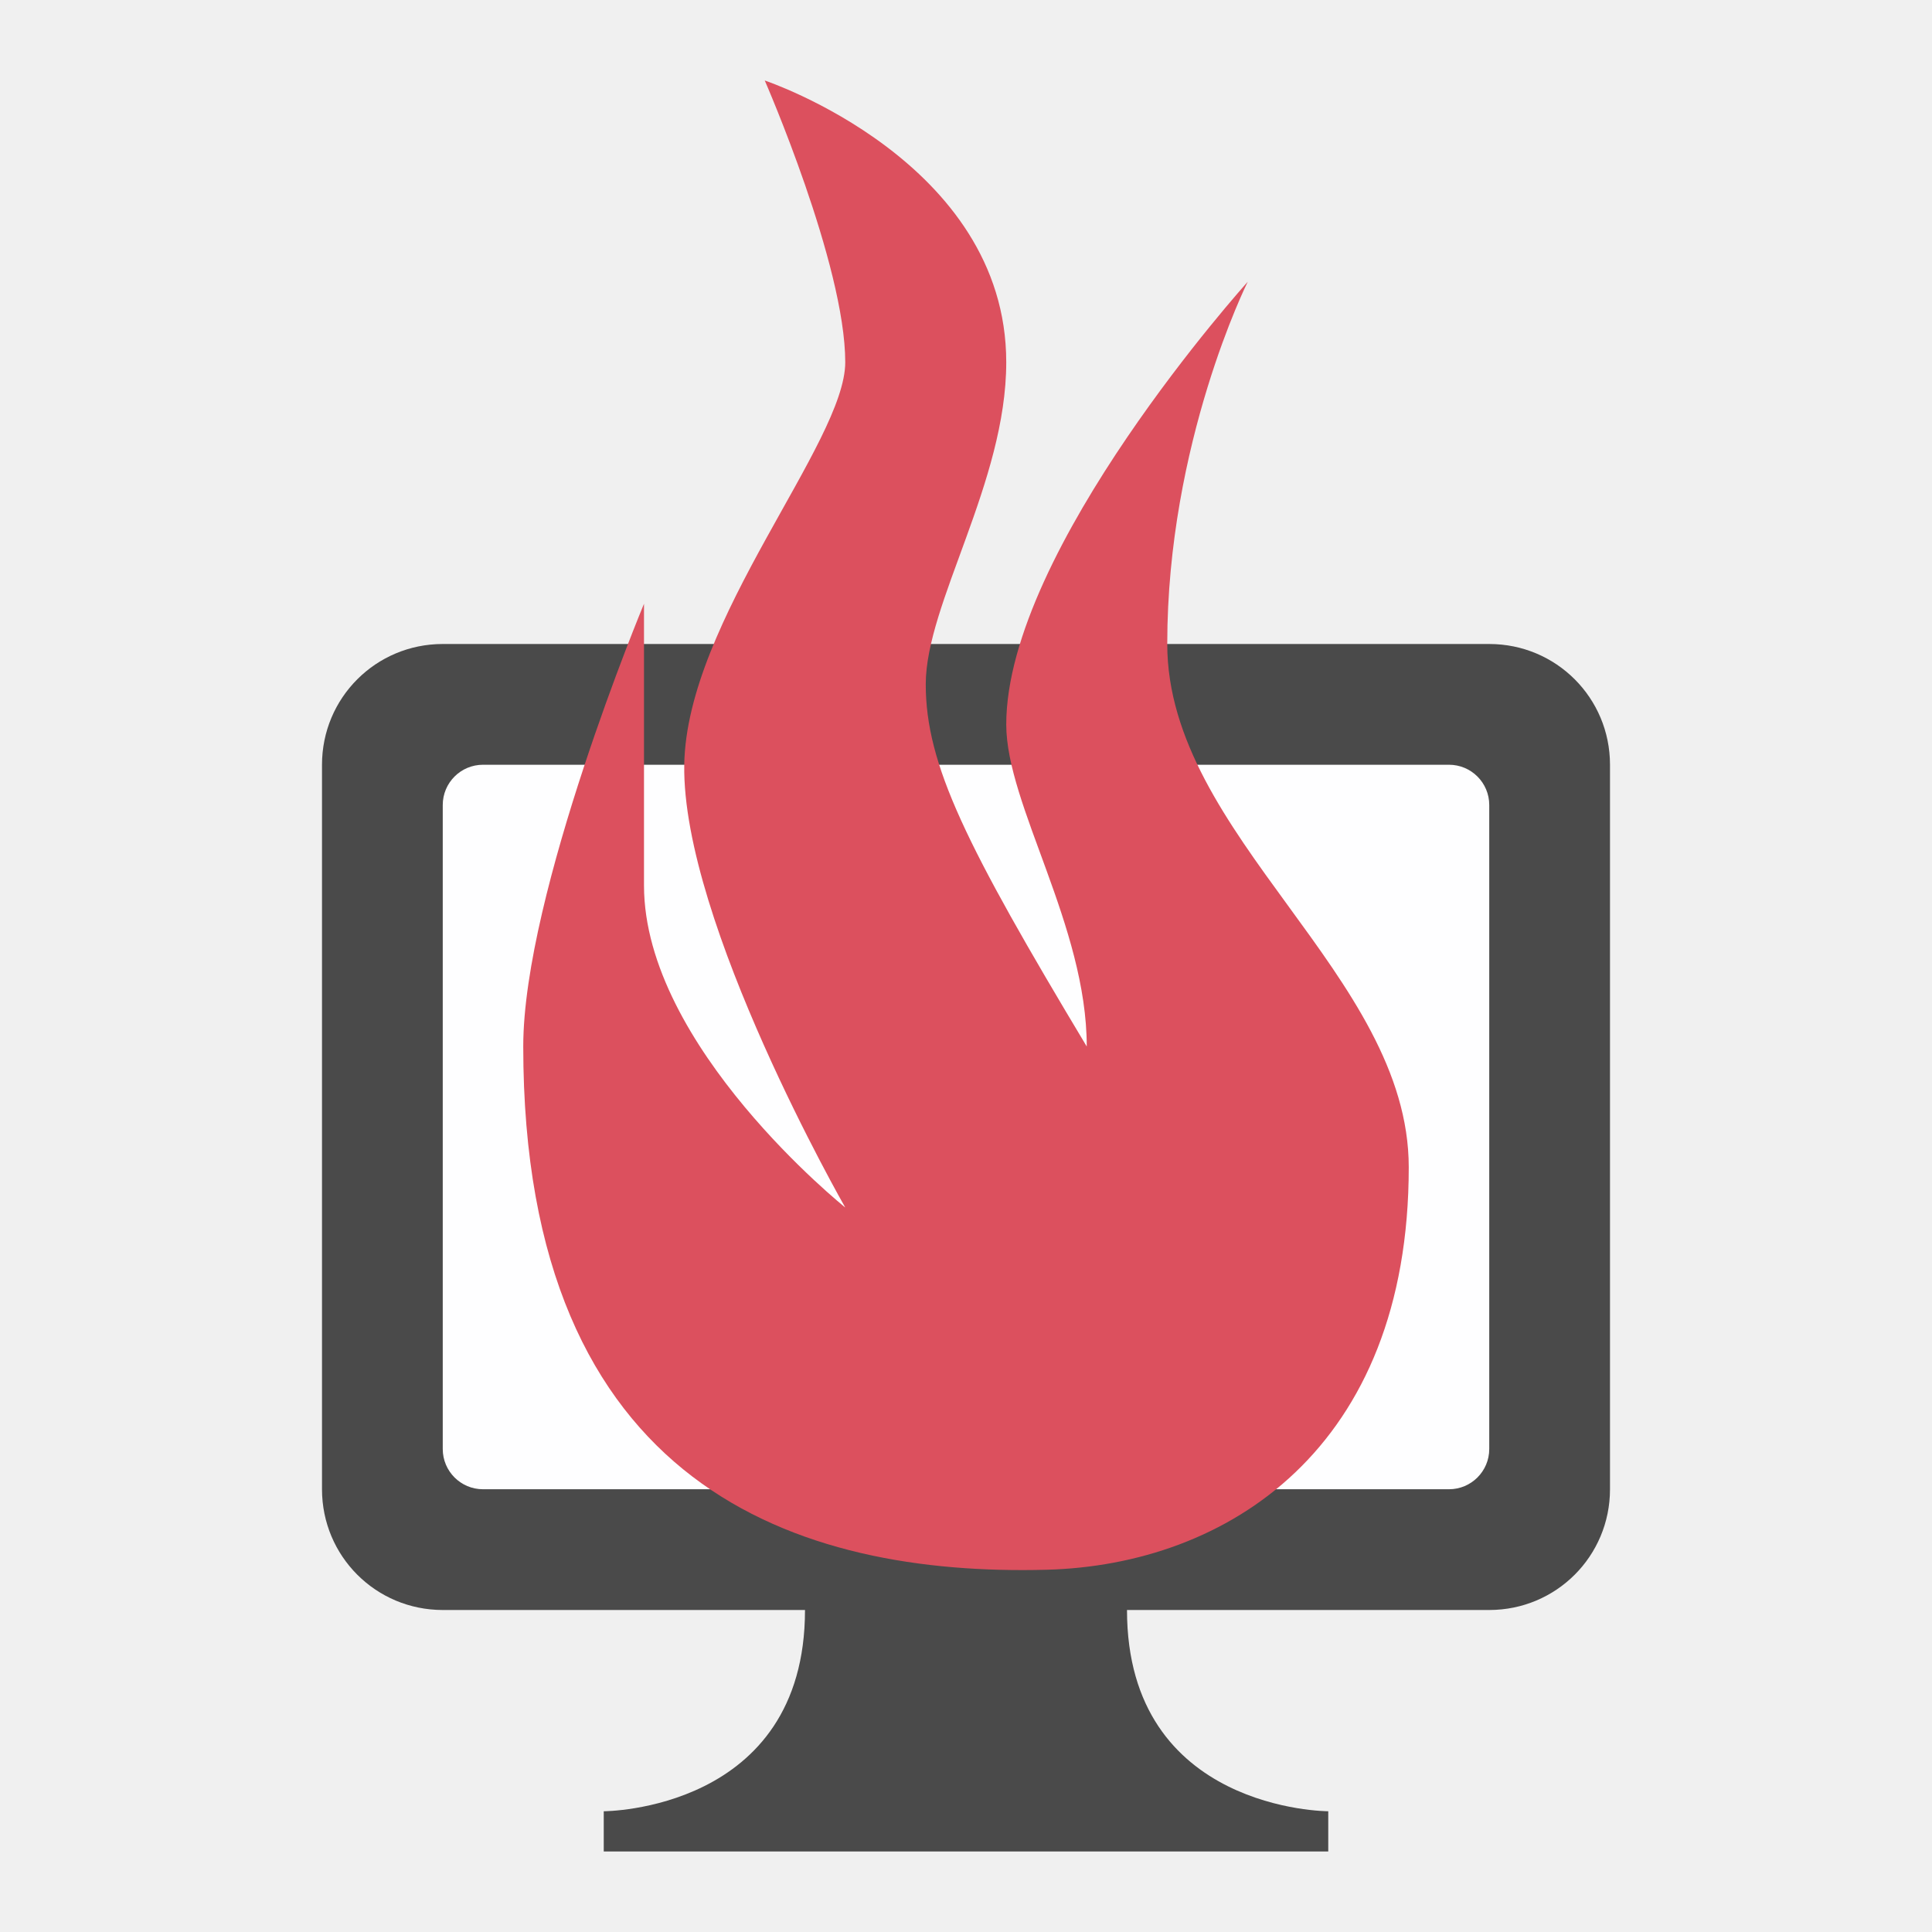
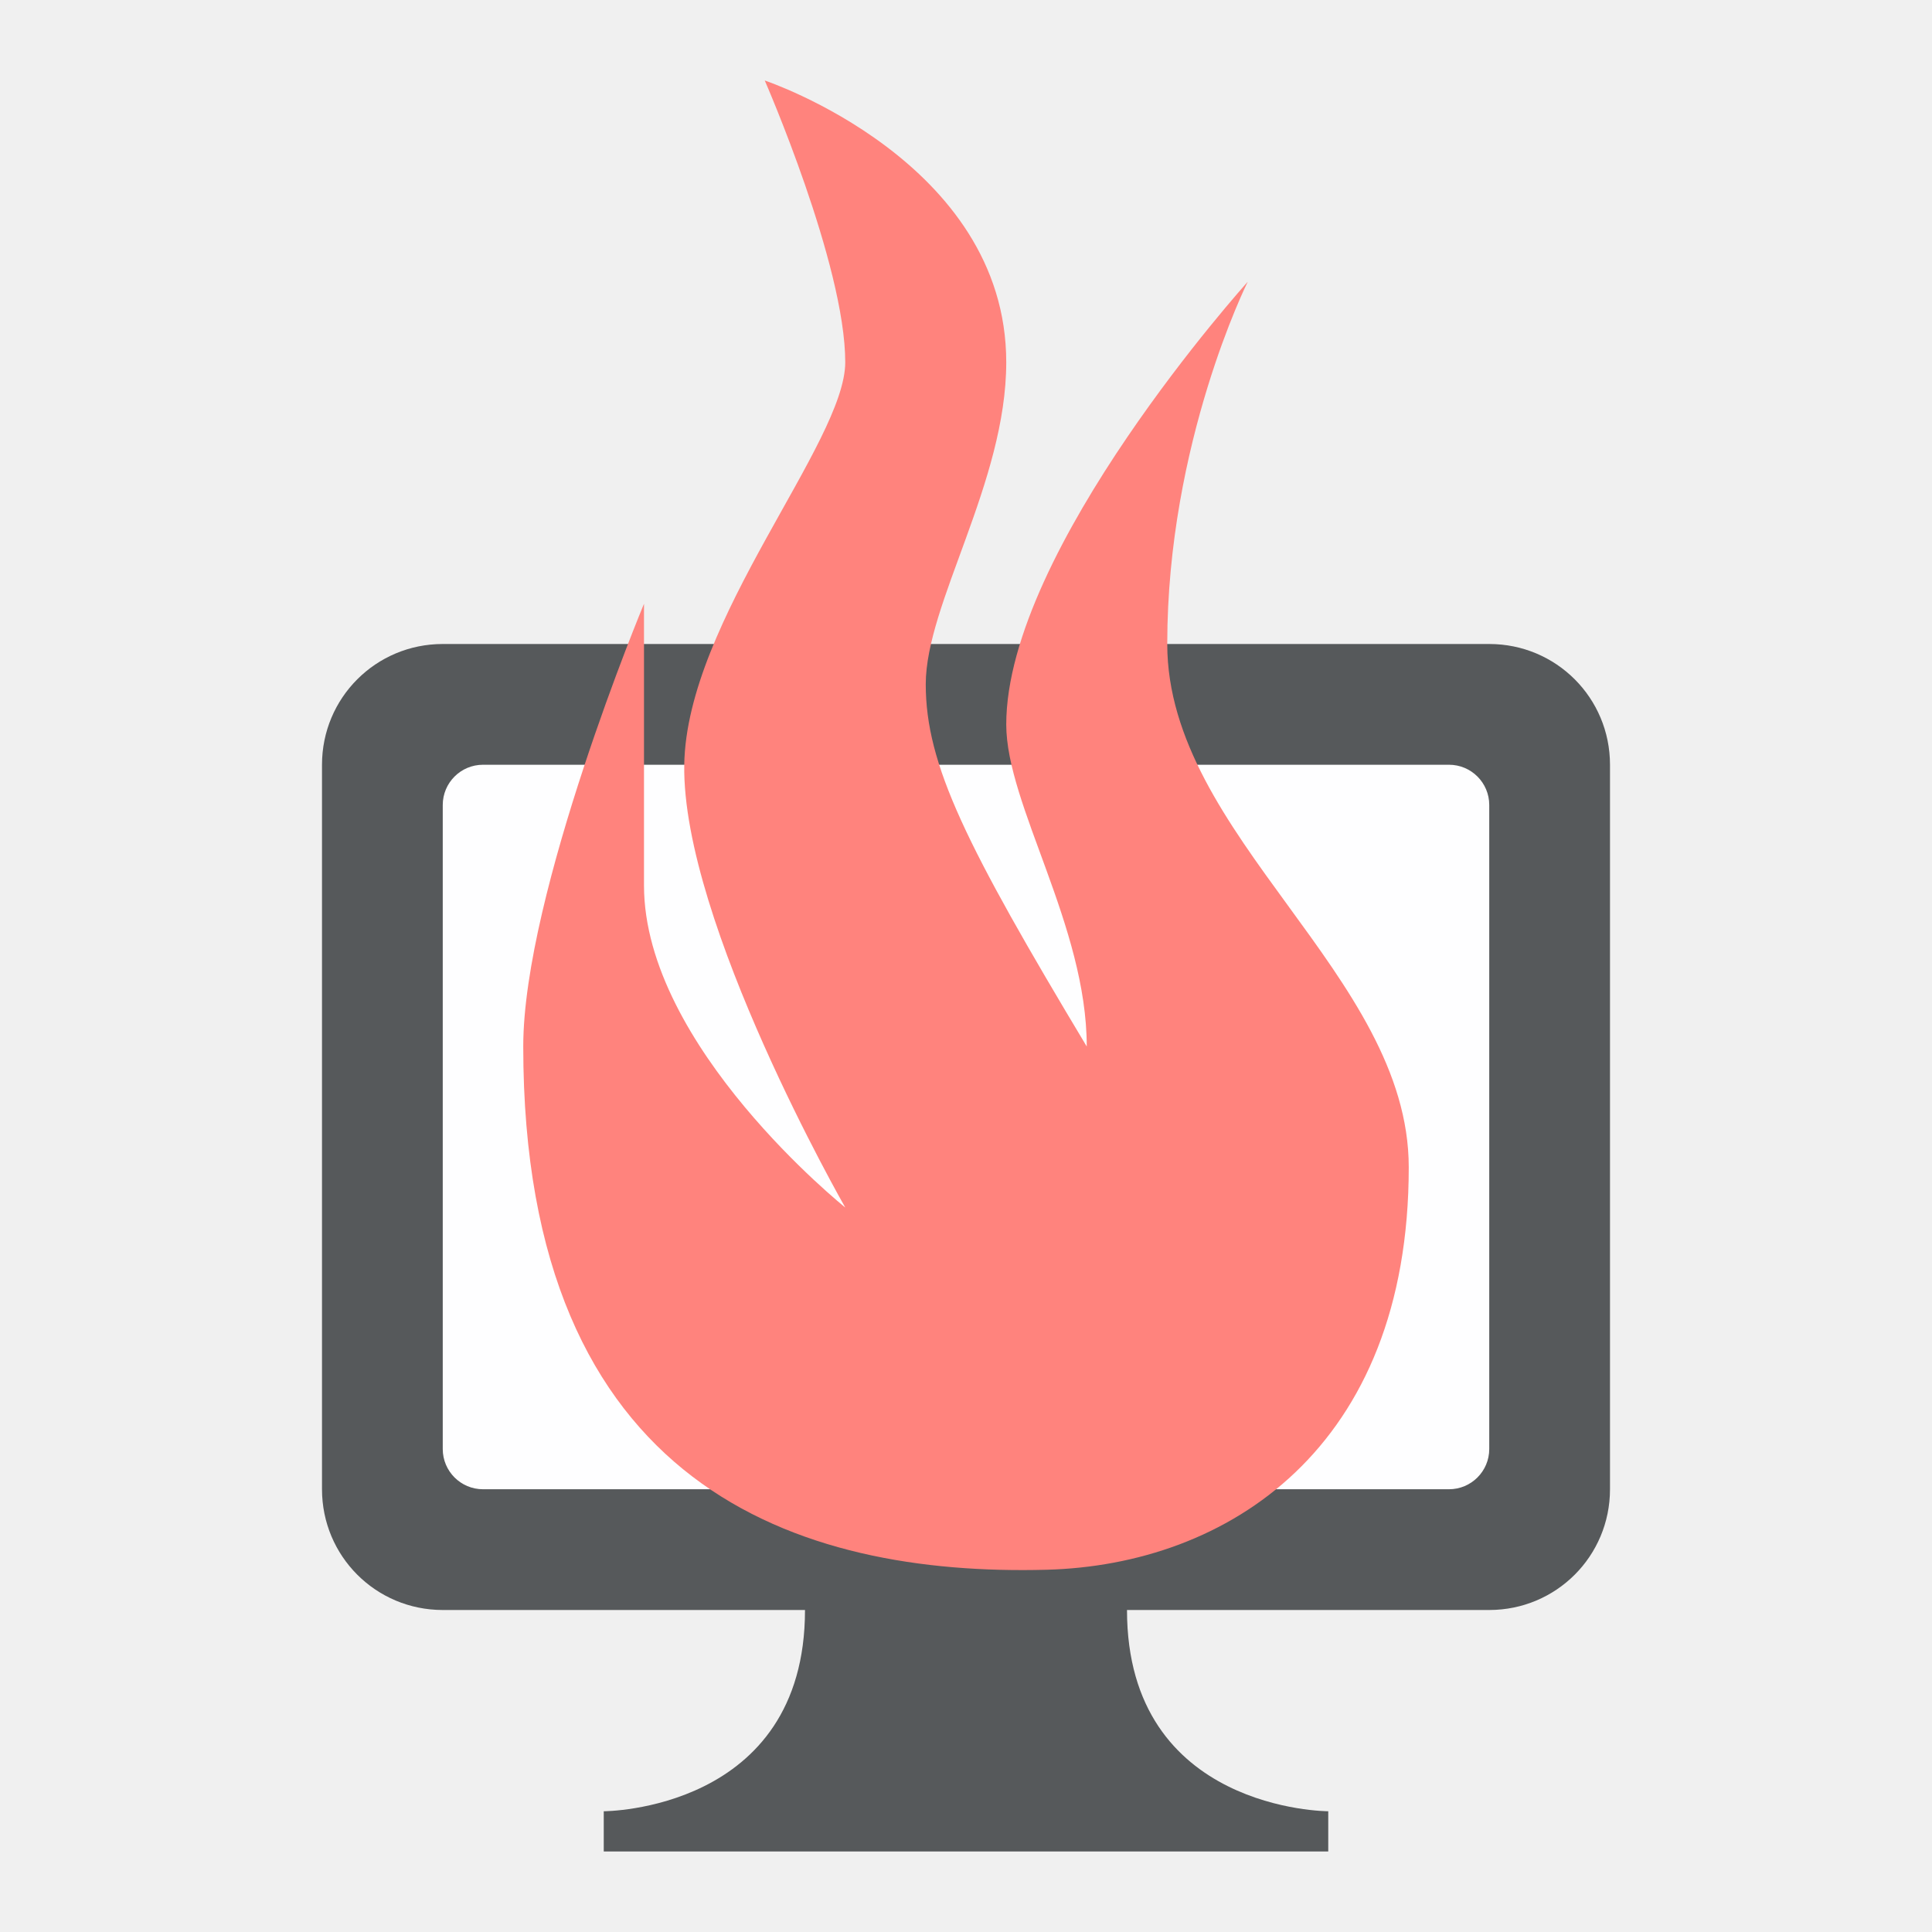
<svg xmlns="http://www.w3.org/2000/svg" xml:space="preserve" enable-background="new 0 0 192 192" viewBox="0 0 192 192" y="0px" x="0px" id="Слой_1" version="1.1">
-   <path style="opacity:1;vector-effect:none;fill:#4a4a4a;fill-opacity:1;stroke-width:4;paint-order:stroke fill markers" d="m 44,64 c -6.648,0 -12,5.352 -12,12 v 72 c 0,6.648 5.352,12 12,12 h 36 c 0,20 -20,20 -20,20 v 4 h 72 v -4 c 0,0 -20,0 -20,-20 h 36 c 6.648,0 12,-5.352 12,-12 V 76 c 0,-6.648 -5.352,-12 -12,-12 z" id="rect1949" />
+   <path style="opacity:1;vector-effect:none;fill:#56595b;fill-opacity:1;stroke-width:4;paint-order:stroke fill markers" d="m 44,64 c -6.648,0 -12,5.352 -12,12 v 72 c 0,6.648 5.352,12 12,12 h 36 c 0,20 -20,20 -20,20 v 4 h 72 v -4 c 0,0 -20,0 -20,-20 h 36 c 6.648,0 12,-5.352 12,-12 V 76 c 0,-6.648 -5.352,-12 -12,-12 z" id="rect1949" />
  <path id="path959" class="st1" d="m 71.809,57.029 v 70.013 c 0,1.657 1.156,2.316 2.582,1.472 8.581,-5.079 36.874,-21.821 59.266,-35.017 1.427,-0.841 1.427,-2.204 -3.1e-4,-3.045 L 74.394,55.551 a 1.715,1.715 0 0 0 -2.585,1.478 z" style="fill:#000000;fill-opacity:0;stroke-width:1.232" />
  <path id="path961" class="st0" d="m 83.76,77.726 v 28.495 c 0,1.657 1.157,2.318 2.584,1.476 4.77,-2.812 15.281,-9.005 24.149,-14.207 1.429,-0.838 1.43,-2.198 0.002,-3.038 L 86.345,76.247 a 1.716,1.716 0 0 0 -2.586,1.479 z" style="fill:#000000;fill-opacity:0;stroke-width:1.232" />
  <rect id="rect963" x="83.76" y="98.873" class="st0" width="7.638" height="25.872" style="fill:#000000;fill-opacity:0;stroke-width:1.232" />
  <defs id="defs11" />
  <style type="text/css" id="style824">
	.st0{fill:#CD201F;}
	.st1{fill:#FFFFFF;}
</style>
  <g transform="translate(-222.582,84.18503)" id="Vonalak" />
  <rect style="opacity:1;vector-effect:none;fill:#fefeff;fill-opacity:1;stroke-width:4;paint-order:stroke fill markers" id="rect1953" width="104" height="72" x="44" y="76" ry="4" />
-   <path style="fill:#dc505e;stroke-width:4" d="m 64,60 c 0,0 -12,28.798 -12,44 0,44 27.495,52.644 52,52 17.932,-0.472 36,-12 36,-40 0,-19.09 -24,-32.91 -24,-52 0,-20 8,-36 8,-36 0,0 -24,26.615 -24,44 0,8 8,20 8,32 C 96,84 92,76 92,68 92,60 100,47.926 100,36 100,16 76,8 76,8 c 0,0 8,18.293 8,28 0,8 -15.772,25.641 -16,40 -0.248,15.604 16,44 16,44 0,0 -20,-16 -20,-32 z" id="path1955" />
+   <path style="fill:#ff837d;stroke-width:4;fill-opacity:1" d="m 64,60 c 0,0 -12,28.798 -12,44 0,44 27.495,52.644 52,52 17.932,-0.472 36,-12 36,-40 0,-19.09 -24,-32.91 -24,-52 0,-20 8,-36 8,-36 0,0 -24,26.615 -24,44 0,8 8,20 8,32 C 96,84 92,76 92,68 92,60 100,47.926 100,36 100,16 76,8 76,8 c 0,0 8,18.293 8,28 0,8 -15.772,25.641 -16,40 -0.248,15.604 16,44 16,44 0,0 -20,-16 -20,-32 z" id="path1955" />
+   <style type="text/css" id="style853">
+ 	.st0{fill:#FFFFFF;}
+ </style>
+   <style type="text/css" id="style853-9">
+ 	.st0{fill:#FFFFFF;}
+ </style>
+   <style type="text/css" id="style853-3">
+ 	.st0{fill:#FFFFFF;}
+ </style>
+   <style type="text/css" id="style853-36">
+ 	.st0{fill:#FFFFFF;}
+ </style>
+   <style type="text/css" id="style907">
+ 	.st0{fill:#898989;}
+ 	.st1{fill:#FFFFFF;}
+ </style>
</svg>
